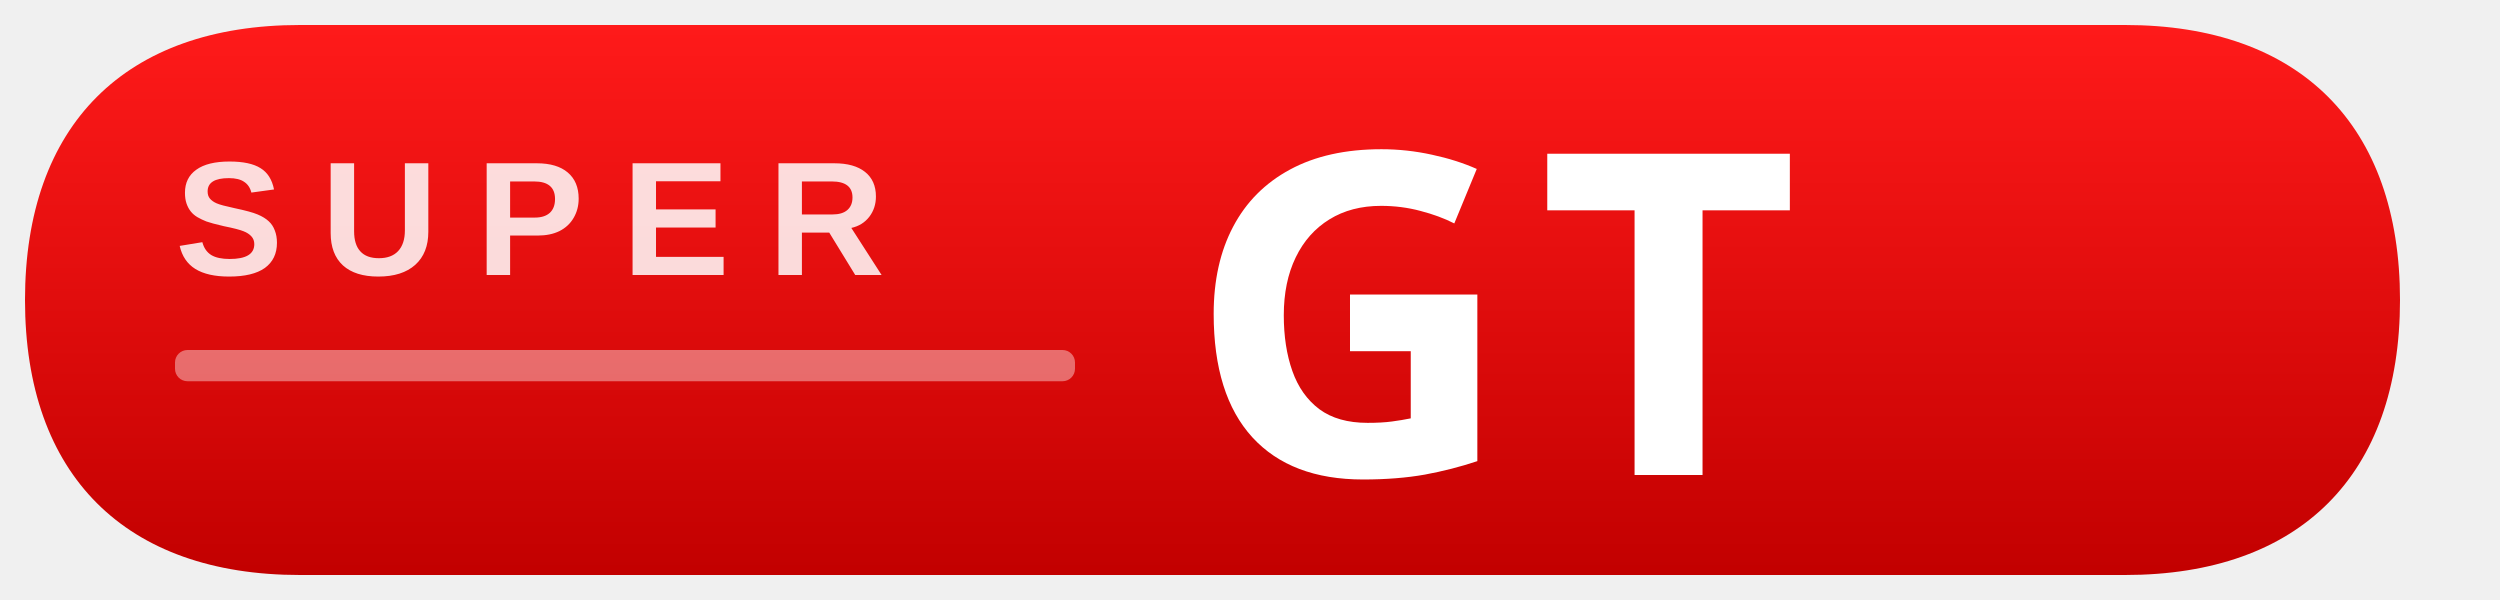
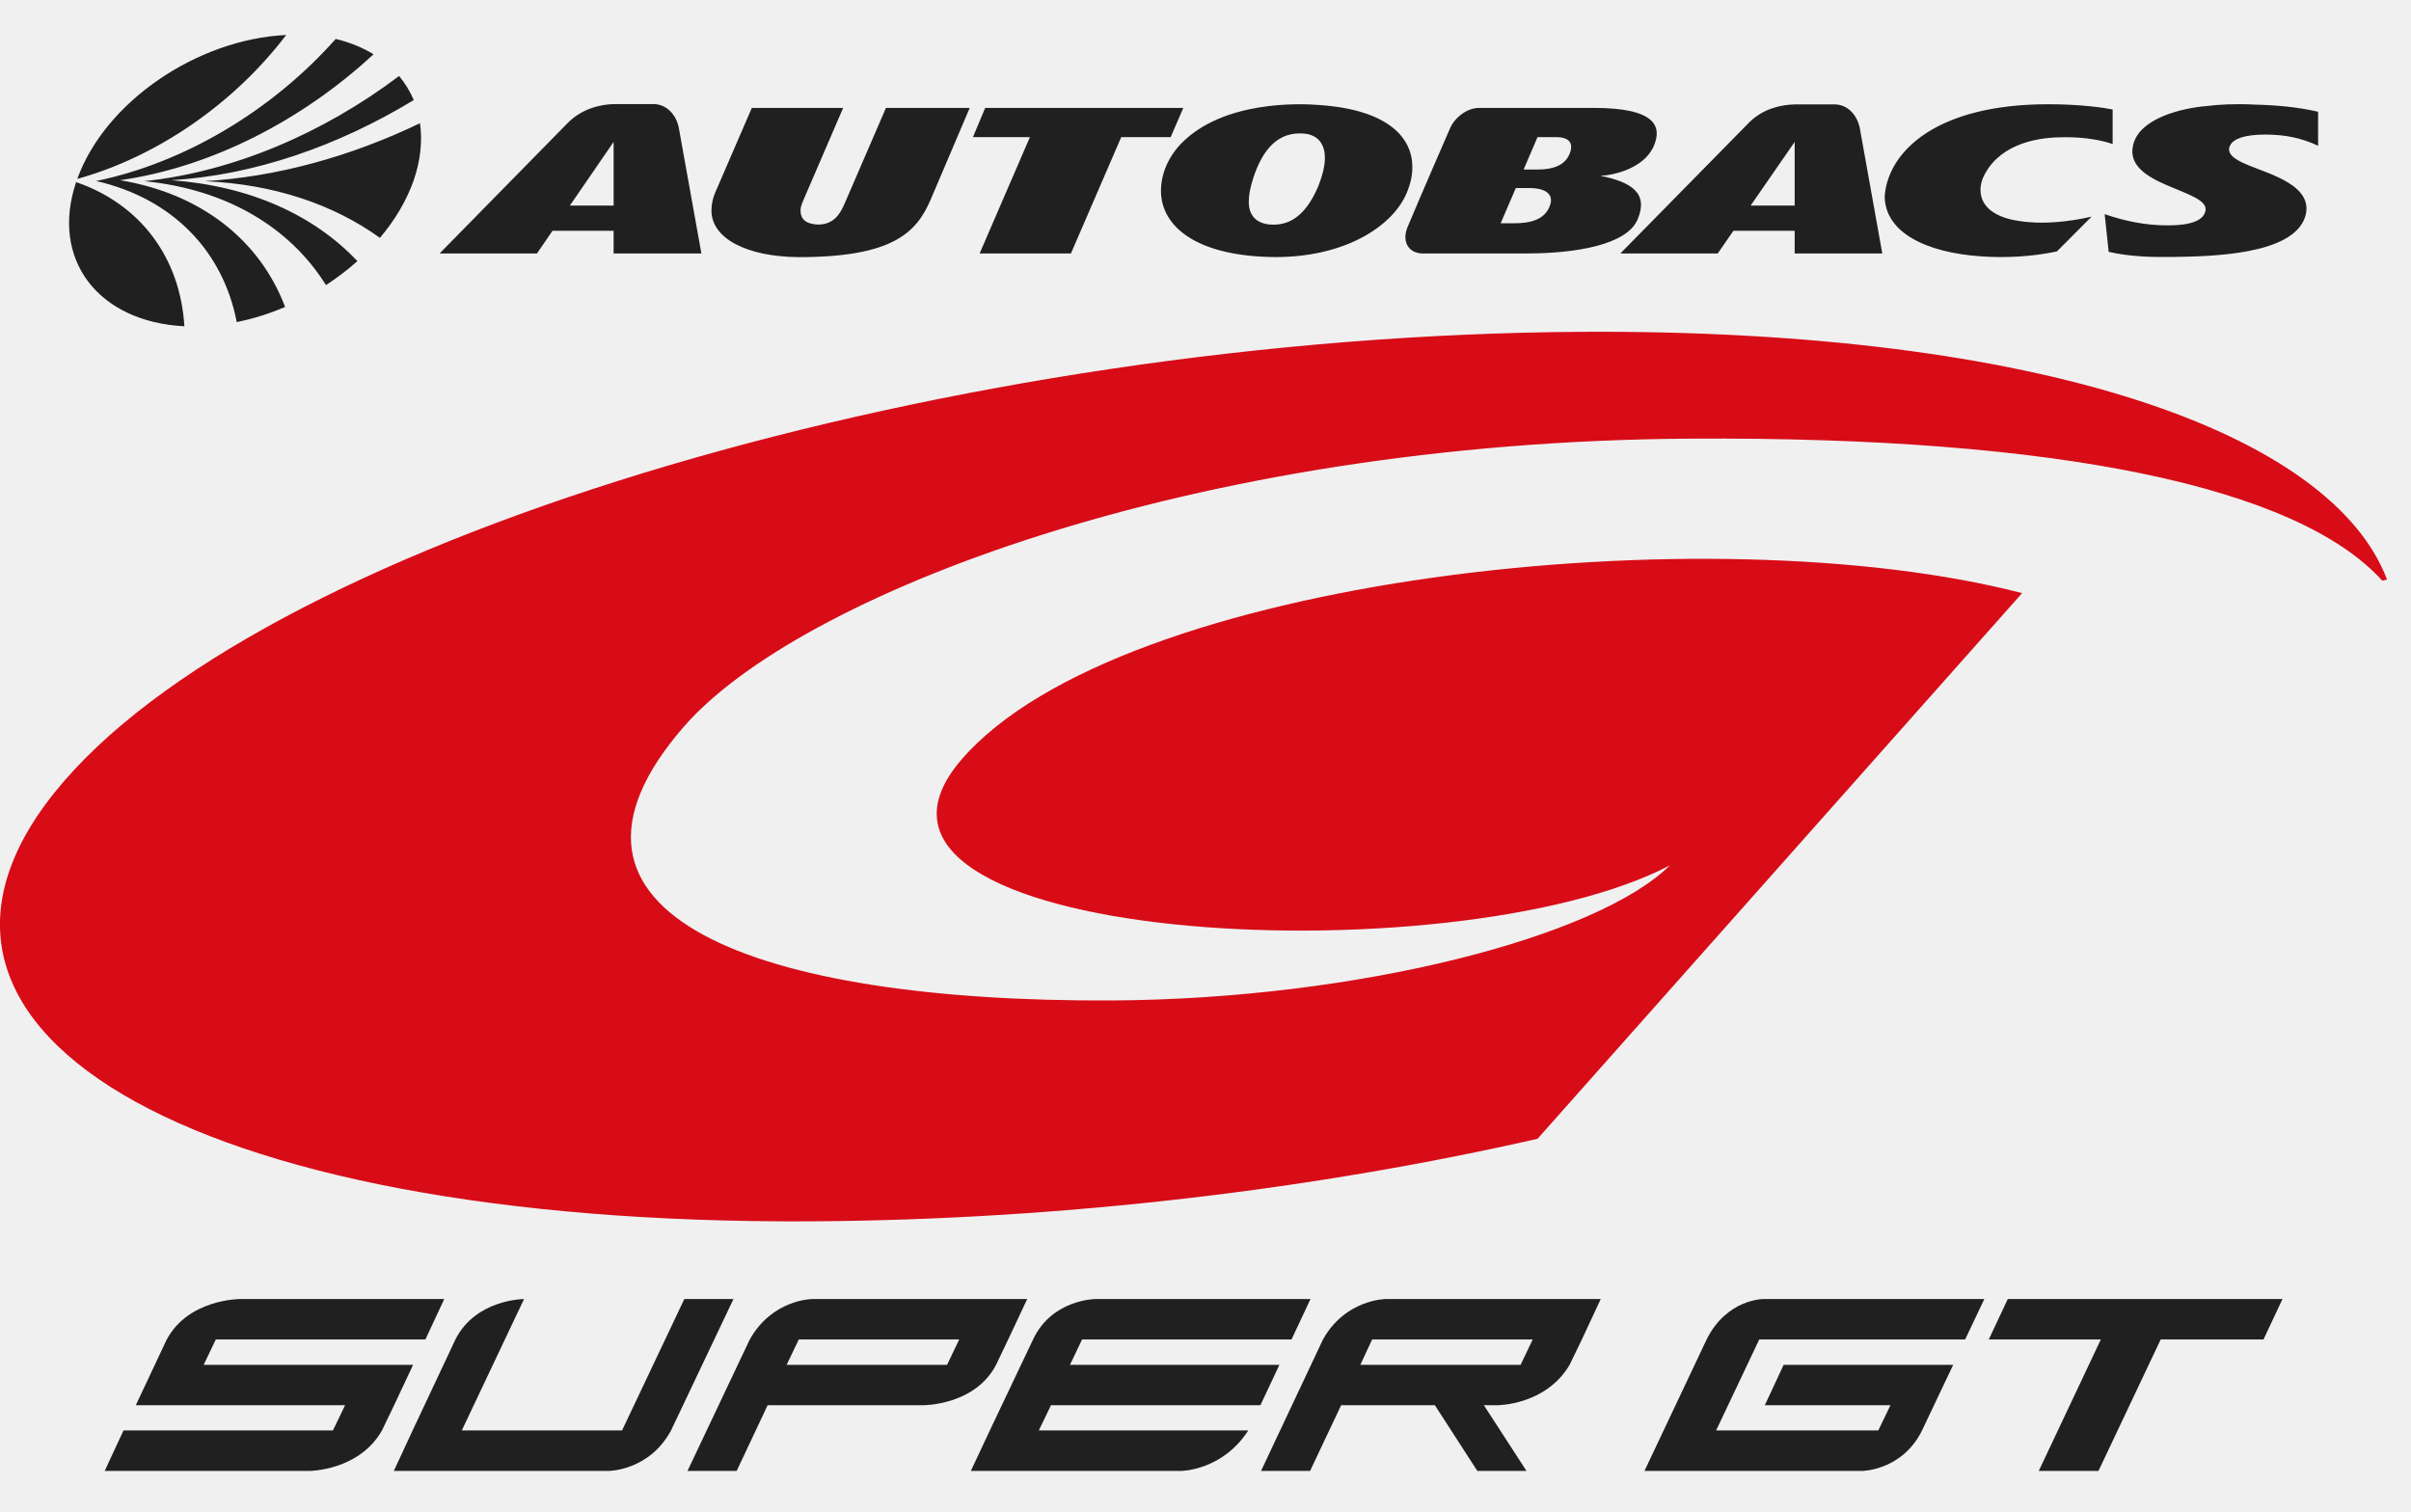
- <svg xmlns="http://www.w3.org/2000/svg" viewBox="0 0 200 48">
-   <defs>
-     <linearGradient id="sgt-grad" x1="0" y1="0" x2="0" y2="1">
-       <stop offset="0%" stop-color="#FF1A1A" />
-       <stop offset="100%" stop-color="#C20000" />
-     </linearGradient>
-   </defs>
-   <path d="M2,24 C2,10 10,2 24,2 L170,2 C184,2 192,10 192,24 C192,38 184,46 170,46 L24,46 C10,46 2,38 2,24Z" fill="url(#sgt-grad)" />
-   <text x="14" y="22" font-family="Arial, Helvetica, sans-serif" font-weight="800" font-size="13" fill="rgba(255,255,255,0.85)" letter-spacing="3">SUPER</text>
-   <text x="95" y="38" font-family="Arial Black, Impact, sans-serif" font-weight="900" font-size="36" fill="#fff" letter-spacing="2">GT</text>
-   <rect x="14" y="28" width="72" height="2.5" rx="1" fill="rgba(255,255,255,0.4)" />
+ <svg xmlns="http://www.w3.org/2000/svg" viewBox="0 0 78.667 49.333" height="49.333" width="78.667" xml:space="preserve" id="svg2" version="1.1">
+   <defs id="defs6" />
+   <g transform="matrix(1.333333,0,0,-1.333333,0,49.33333)" id="g10">
+     <g transform="scale(0.1)" id="g12">
+       <path id="path14" style="fill:#202020;fill-opacity:1;fill-rule:nonzero;stroke:none" d="M 18.629,325.43 C 34.41,320 44.102,306.91 45.121,290.148 23.98,291.211 12.27,306.559 18.629,325.43 m 74.34,-13.641 c -11.289,8.133 -25.82,13.133 -42.891,13.871 17.73,1.059 35.703,6.02 52.692,14.18 0.628,-4.328 0.16,-9.059 -1.559,-14.059 -1.762,-4.922 -4.57,-9.691 -8.242,-13.992 M 79.769,300.23 c -8.789,14.059 -24.219,23.442 -44.461,25.43 21.723,2.309 43.711,11.68 62.352,25.738 1.48,-1.789 2.692,-3.75 3.59,-5.886 -18.59,-11.293 -39.141,-18.403 -59.34,-19.614 19.262,-1.41 34.891,-8.519 45.551,-19.808 -2.383,-2.11 -4.961,-4.102 -7.691,-5.86 m -21.84,-9.058 c -3.32,17.34 -15.699,30.269 -34.41,34.527 21.789,4.492 43.199,17.379 58.629,34.77 3.473,-0.821 6.562,-2.11 9.262,-3.75 -17.5,-16.207 -39.77,-27.66 -62.031,-30.821 20,-3.32 34.25,-14.808 40.391,-31.019 -3.828,-1.641 -7.82,-2.891 -11.84,-3.707 m 12.109,70.269 c -12.738,-16.761 -31.559,-29.8 -51.129,-35.23 6.789,18.828 29.25,34.18 51.129,35.23 m 157.66,-40.39 c -3.437,-7.973 -9.258,-13.981 -32.187,-13.981 -12.742,0.078 -21.41,4.571 -21.41,11.399 0,1.211 0.199,2.66 0.859,4.261 l 9.019,20.86 h 22.348 l -9.379,-21.762 c -0.429,-1.09 -1.051,-2.148 -1.051,-3.359 0,-1.75 0.903,-3.117 3.672,-3.391 4.649,-0.398 6.25,3.082 7.192,5.274 l 10.039,23.238 h 20.5 z m 46.68,15.39 -12.309,-28.472 h -22.34 l 12.301,28.472 H 238.09 l 3,7.149 h 48.48 l -3.09,-7.149 z m -166.801,-28.472 31.524,32.109 c 3.359,3.281 7.738,4.41 11.328,4.453 h 9.492 c 3.519,-0.043 5.699,-3.011 6.207,-5.902 l 5.512,-30.66 H 150.16 v 5.543 h -14.961 l -3.789,-5.543 z m 42.582,11.711 v 15.59 l -10.711,-15.59 z m 246.36,-11.711 31.57,32.109 c 3.32,3.281 7.691,4.332 11.289,4.371 h 9.531 c 3.469,0 5.66,-2.929 6.211,-5.82 l 5.5,-30.66 H 439.18 v 5.543 h -15 l -3.828,-5.543 z m 42.66,11.711 v 15.59 l -10.782,-15.59 z m 100.98,24.379 c 2.539,0.351 7.031,0.589 11.25,0.351 5.192,-0.121 10.699,-0.551 15.86,-1.762 v -8.32 c -4.219,1.961 -8.051,2.703 -12.782,2.742 -5.308,0 -7.886,-1.058 -8.707,-2.582 -1.48,-2.617 2.848,-4.258 4.61,-5 5.121,-2.148 16.289,-5.039 13.629,-12.769 -3.239,-9.141 -23,-9.457 -32.219,-9.61 -5.391,-0.078 -10.473,0.071 -15.781,1.25 l -0.981,9.219 c 5.231,-1.758 10,-2.738 15.551,-2.738 5.07,0 8.75,1.019 9.14,3.711 0.7,5.121 -20.281,5.937 -17.699,16.058 1.598,6.52 12.028,8.981 18.129,9.45 M 374.34,323.98 h -3.399 l -3.711,-8.628 h 3.239 c 4.101,0 7.422,0.898 8.711,4.058 1.519,3.602 -1.95,4.57 -4.84,4.57 m 1.988,4.532 c 3.711,0 6.602,1.019 7.731,3.75 1.171,2.738 -0.11,4.179 -3.278,4.179 h -4.531 l -3.398,-7.929 z m -31.949,-14.25 c 3.742,8.937 10.5,24.41 10.5,24.41 1.211,2.726 4.262,4.918 7.07,4.918 h 28.09 c 15.313,0 16.641,-4.649 14.691,-9.262 -2.39,-5.656 -10.199,-7.297 -13.128,-7.34 7.968,-1.597 11.796,-4.449 9.136,-10.699 -2.617,-6.25 -15.269,-8.32 -27.187,-8.32 H 348.16 c -3.199,0 -5.191,2.57 -3.781,6.293 m -21.41,30.027 c 17.152,-1.211 22.691,-8.277 22.652,-15.23 0,-2.071 -0.5,-4.219 -1.402,-6.329 -3.828,-9.019 -17.617,-17.218 -37.617,-15.39 -15.274,1.332 -22.5,8.012 -22.5,15.98 0,4.371 2.027,8.59 5.078,11.68 10.269,10.352 28.711,9.719 33.789,9.289 m -0.391,-19.918 c 1.012,2.539 1.641,4.957 1.641,7.027 0,3.012 -1.41,5.391 -4.688,5.864 -6.679,0.816 -10.582,-3.832 -12.851,-10.864 -0.739,-2.257 -1.09,-4.218 -1.09,-5.777 0,-3.512 1.988,-5.191 4.879,-5.543 4.691,-0.469 8.871,1.711 12.109,9.293 m 194.41,18.828 v -8.437 c -3.976,1.328 -8.629,1.758 -12.726,1.636 -6.883,-0.07 -15.633,-2.218 -19.063,-10.07 -0.359,-0.898 -0.551,-1.879 -0.551,-2.777 0,-4.332 3.872,-6.832 9.372,-7.621 5.55,-0.93 12.351,-0.231 17.82,1.058 l -8.481,-8.519 c -6.058,-1.289 -12.539,-1.641 -18.629,-1.207 -13.558,0.937 -23.519,5.937 -23.519,14.769 0.82,10.821 12.539,22.457 40,22.457 8.238,0 13.91,-0.898 15.777,-1.289" />
+       <path id="path16" style="fill:#D70C17;fill-opacity:1;fill-rule:nonzero;stroke:none" d="m 235.391,184.219 c 38.789,44.679 183.16,60.351 259.449,40.621 L 376.25,91.289 C 323.012,79.18 261.328,71.441 198.48,71.09 45.16,70.231 -36.41,118.789 15.738,178.898 67.852,239.02 233.949,287.93 387.191,288.789 499.379,289.41 570.512,264.102 584.141,228.16 l -1.172,-0.269 c -20.86,23.039 -79.489,35.269 -168.91,34.757 -123.278,-0.66 -219.219,-38.75 -246.789,-70.578 -39.891,-45.98 17.851,-67.39 105.031,-66.922 60.078,0.364 118.597,15.512 136.328,33.051 -53.399,-27.89 -212.5,-19.219 -173.238,26.02" />
+       <path id="path18" style="fill:#202020;fill-opacity:1;fill-rule:nonzero;stroke:none" d="m 323.75,42.18 c 5.551,9.891 15.391,9.891 15.391,9.891 h 52.578 l -4.61,-9.891 -3.007,-6.211 c -5.821,-9.879 -17.582,-9.879 -17.582,-9.879 h -3.399 L 373.551,10 H 361.52 l -10.391,16.09 h -22.93 L 320.59,10 h -12 z m 48.359,-6.211 2.969,6.211 h -39.297 l -2.89,-6.211 z" />
+       <path id="path20" style="fill:#202020;fill-opacity:1;fill-rule:nonzero;stroke:none" d="m 491.328,52.07 h 67.223 L 553.91,42.18 H 528.75 L 513.52,10 h -14.61 l 15.192,32.18 H 486.68 Z" />
+       <path id="path22" style="fill:#202020;fill-opacity:1;fill-rule:nonzero;stroke:none" d="m 111.449,42.18 c 5,9.891 16.789,9.891 16.789,9.891 L 113.012,19.922 h 39.218 l 15.231,32.148 h 12.027 L 164.219,19.922 C 158.871,10 148.91,10 148.91,10 H 96.371 l 4.609,9.922 z" />
+       <path id="path24" style="fill:#202020;fill-opacity:1;fill-rule:nonzero;stroke:none" d="M 52.809,42.18 49.84,35.969 H 101.09 l -4.641,-9.879 -2.969,-6.168 C 87.852,10 75.66,10 75.66,10 H 25.621 l 4.609,9.922 h 51.25 l 2.969,6.168 H 33.238 l 7.5,15.941 c 5.242,10.039 17.934,10.039 17.934,10.039 h 50.039 l -4.609,-9.891 z" />
+       <path id="path26" style="fill:#202020;fill-opacity:1;fill-rule:nonzero;stroke:none" d="m 246.719,42.18 -2.969,-6.211 c -5.121,-9.879 -17.66,-9.879 -17.66,-9.879 H 187.852 L 180.27,10 h -12.032 l 15.242,32.18 c 5.579,9.891 15.309,9.891 15.309,9.891 h 52.582 z m -14.957,-6.211 2.968,6.211 H 195.469 L 192.5,35.969 Z" />
+       <path id="path28" style="fill:#202020;fill-opacity:1;fill-rule:nonzero;stroke:none" d="m 254.219,19.922 h 51.25 C 299.102,10 288.949,10 288.949,10 h -51.371 l 4.652,9.922 10.579,22.258 c 4.652,9.891 15.312,9.891 15.312,9.891 h 52.578 l -4.648,-9.891 h -51.25 l -2.961,-6.211 h 51.25 l -4.649,-9.879 h -51.25 z" />
+       <path id="path30" style="fill:#202020;fill-opacity:1;fill-rule:nonzero;stroke:none" d="m 431.449,52.07 h 54.141 l -4.692,-9.891 H 430.512 L 419.961,19.922 h 39.687 l 2.973,6.168 h -30.742 l 4.601,9.879 h 41.489 L 470.352,19.922 C 465.469,10 455.59,10 455.59,10 h -53.168 l 15.199,32.148 c 4.918,9.922 13.828,9.922 13.828,9.922" />
+     </g>
+   </g>
</svg>
